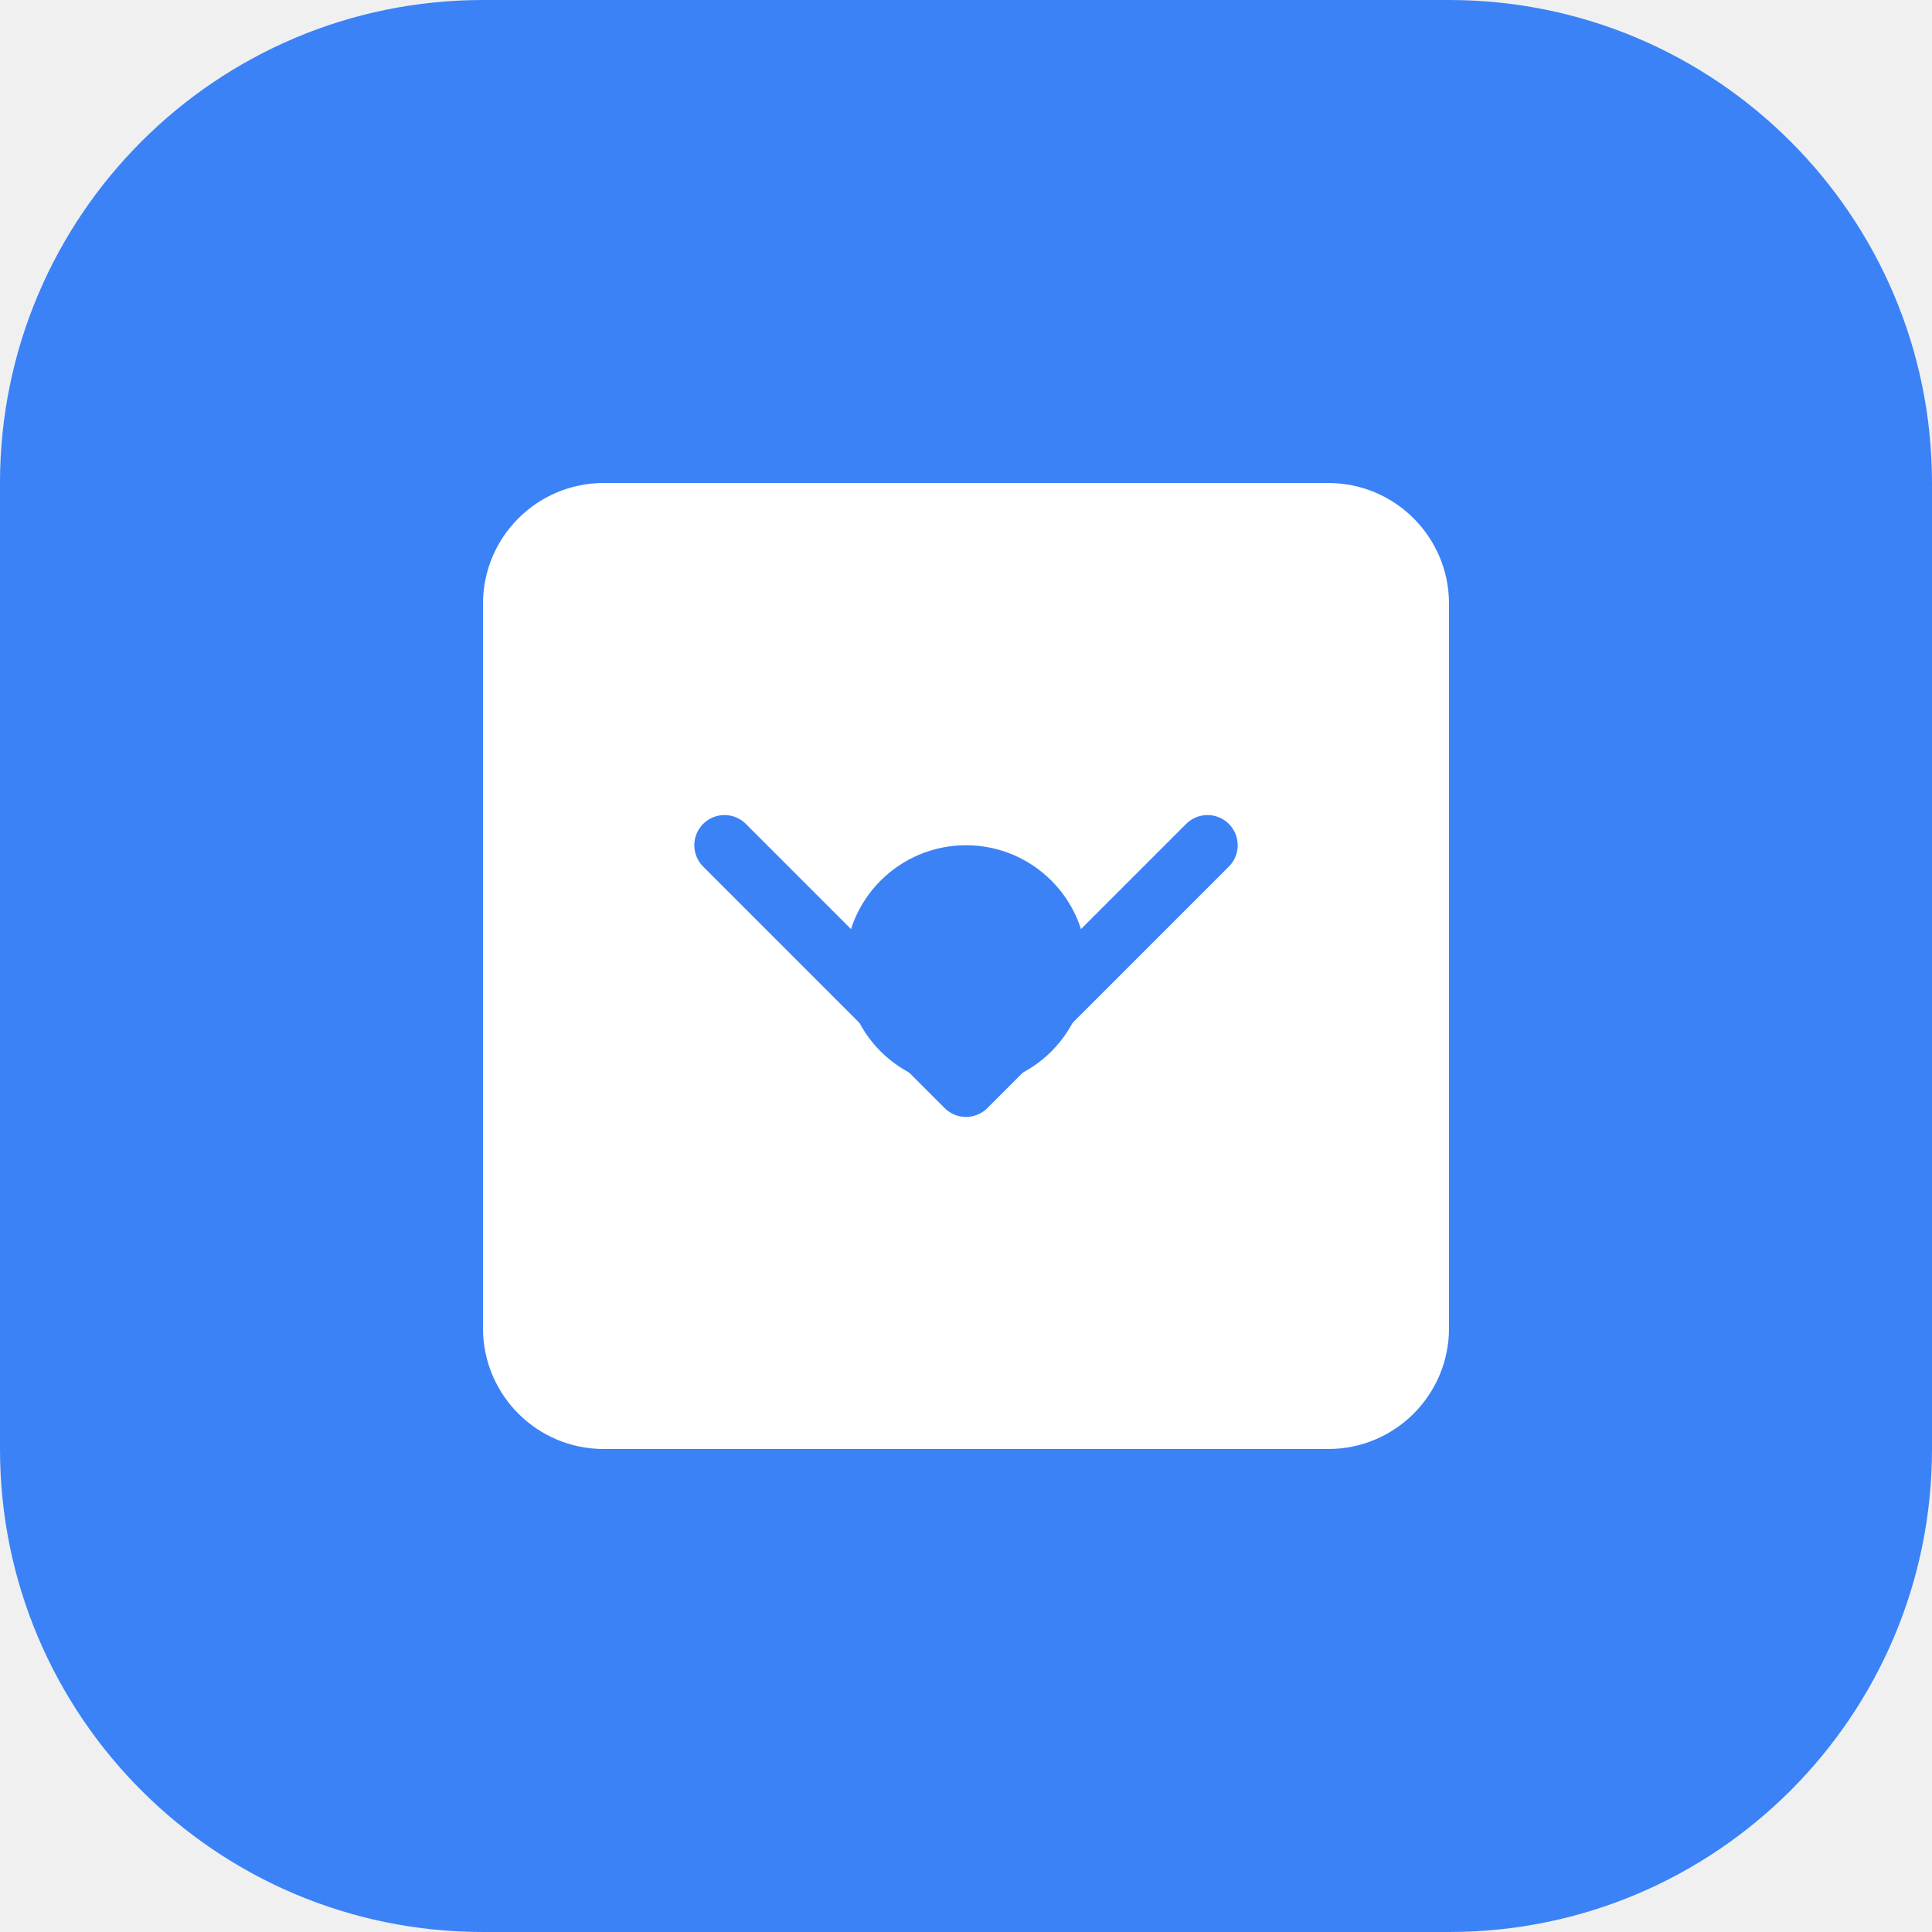
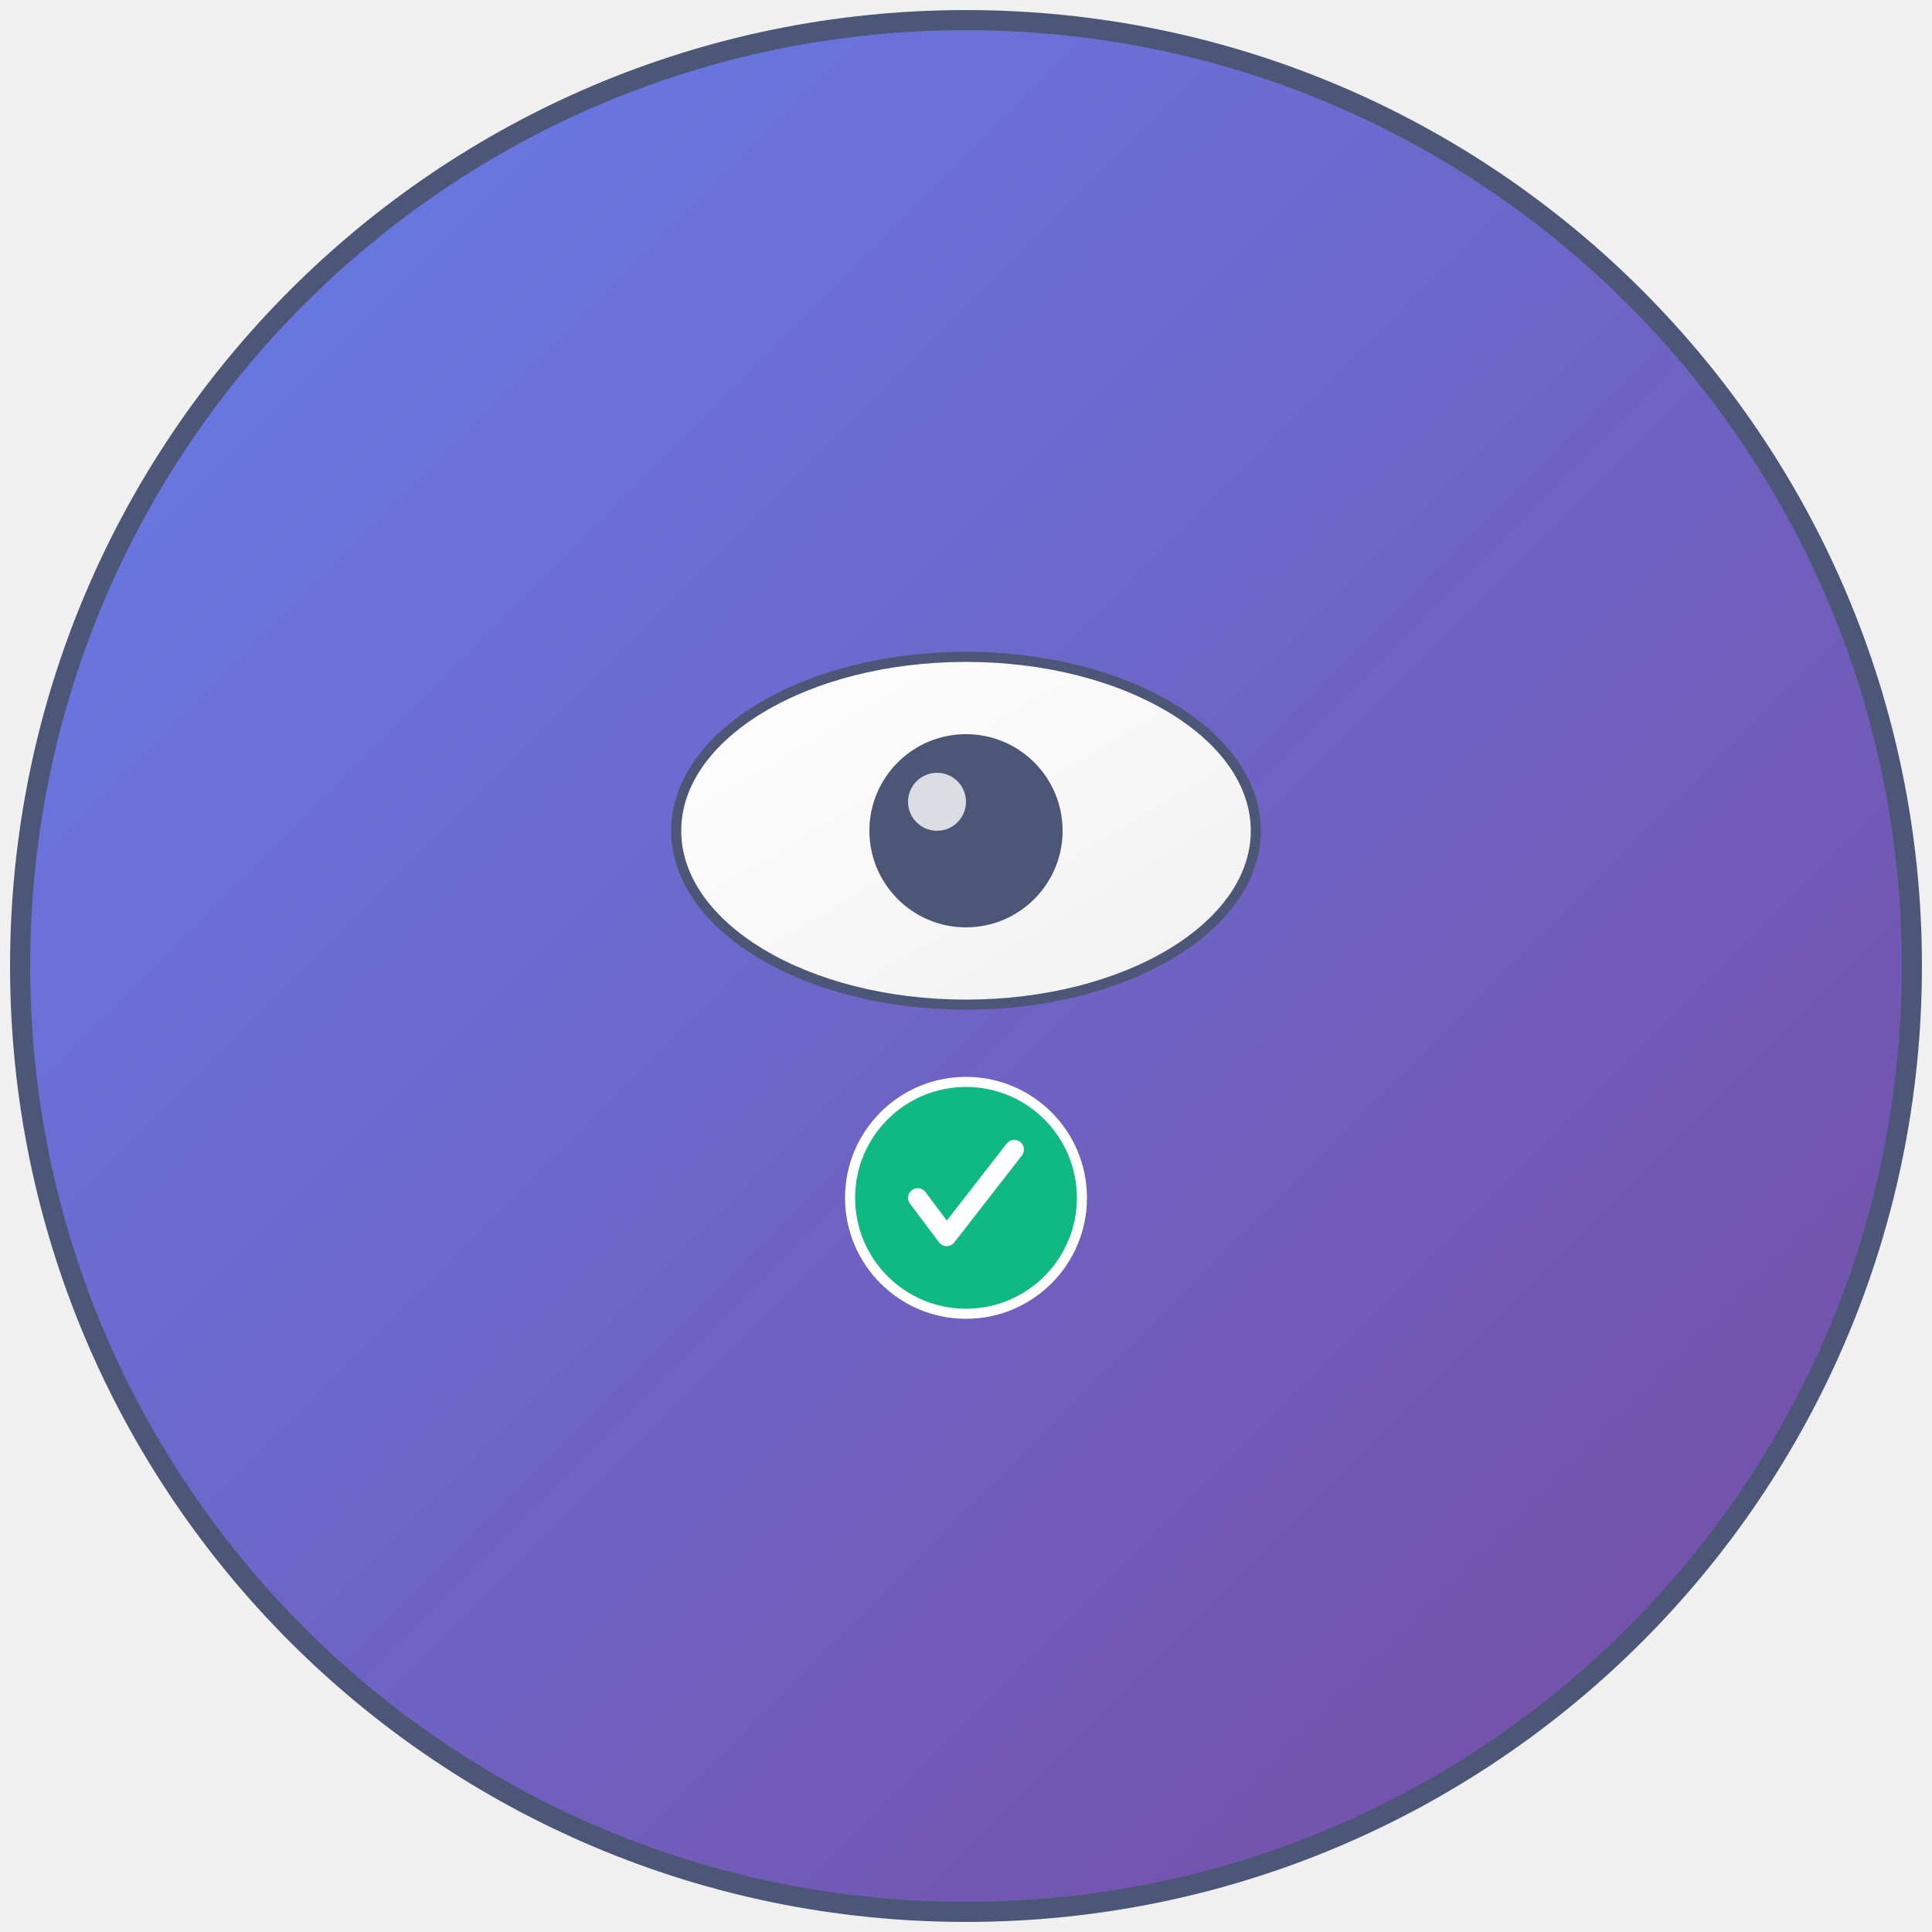
- <svg xmlns="http://www.w3.org/2000/svg" width="144" height="144" viewBox="0 0 144 144" fill="none">
-   <rect width="144" height="144" rx="36" fill="#3B82F6" />
-   <path d="M36 45C36 40.029 40.029 36 45 36H99C103.971 36 108 40.029 108 45V99C108 103.971 103.971 108 99 108H45C40.029 108 36 103.971 36 99V45Z" fill="white" />
-   <path d="M54 63L72 81L90 63" stroke="#3B82F6" stroke-width="4.5" stroke-linecap="round" stroke-linejoin="round" />
-   <circle cx="72" cy="72" r="9" fill="#3B82F6" />
+ <svg xmlns="http://www.w3.org/2000/svg" viewBox="0 0 192 192">
+   <defs>
+     <linearGradient id="iconBgGradient" x1="0%" y1="0%" x2="100%" y2="100%">
+       <stop offset="0%" style="stop-color:#667eea;stop-opacity:1" />
+       <stop offset="100%" style="stop-color:#764ba2;stop-opacity:1" />
+     </linearGradient>
+     <linearGradient id="iconIconGradient" x1="0%" y1="0%" x2="100%" y2="100%">
+       <stop offset="0%" style="stop-color:#ffffff;stop-opacity:1" />
+       <stop offset="100%" style="stop-color:#f0f0f0;stop-opacity:1" />
+     </linearGradient>
+   </defs>
+   <circle cx="96" cy="96" r="94" fill="url(#iconBgGradient)" stroke="#4c5777" stroke-width="2" />
+   <g transform="translate(96, 82.56)">
+     <ellipse cx="0" cy="0" rx="28.8" ry="17.28" fill="url(#iconIconGradient)" stroke="#4c5777" stroke-width="1" />
+     <circle cx="0" cy="0" r="9.6" fill="#4c5777" />
+     <circle cx="-2.88" cy="-2.88" r="2.88" fill="#ffffff" opacity="0.8" />
+   </g>
+   <g transform="translate(96, 119.04)">
+     <circle cx="0" cy="0" r="11.52" fill="#10b981" stroke="#ffffff" stroke-width="1" />
+     <path d="M-4.8,0 L-1.92,3.84 L4.8,-4.8" stroke="#ffffff" stroke-width="1.92" fill="none" stroke-linecap="round" stroke-linejoin="round" />
+   </g>
</svg>
